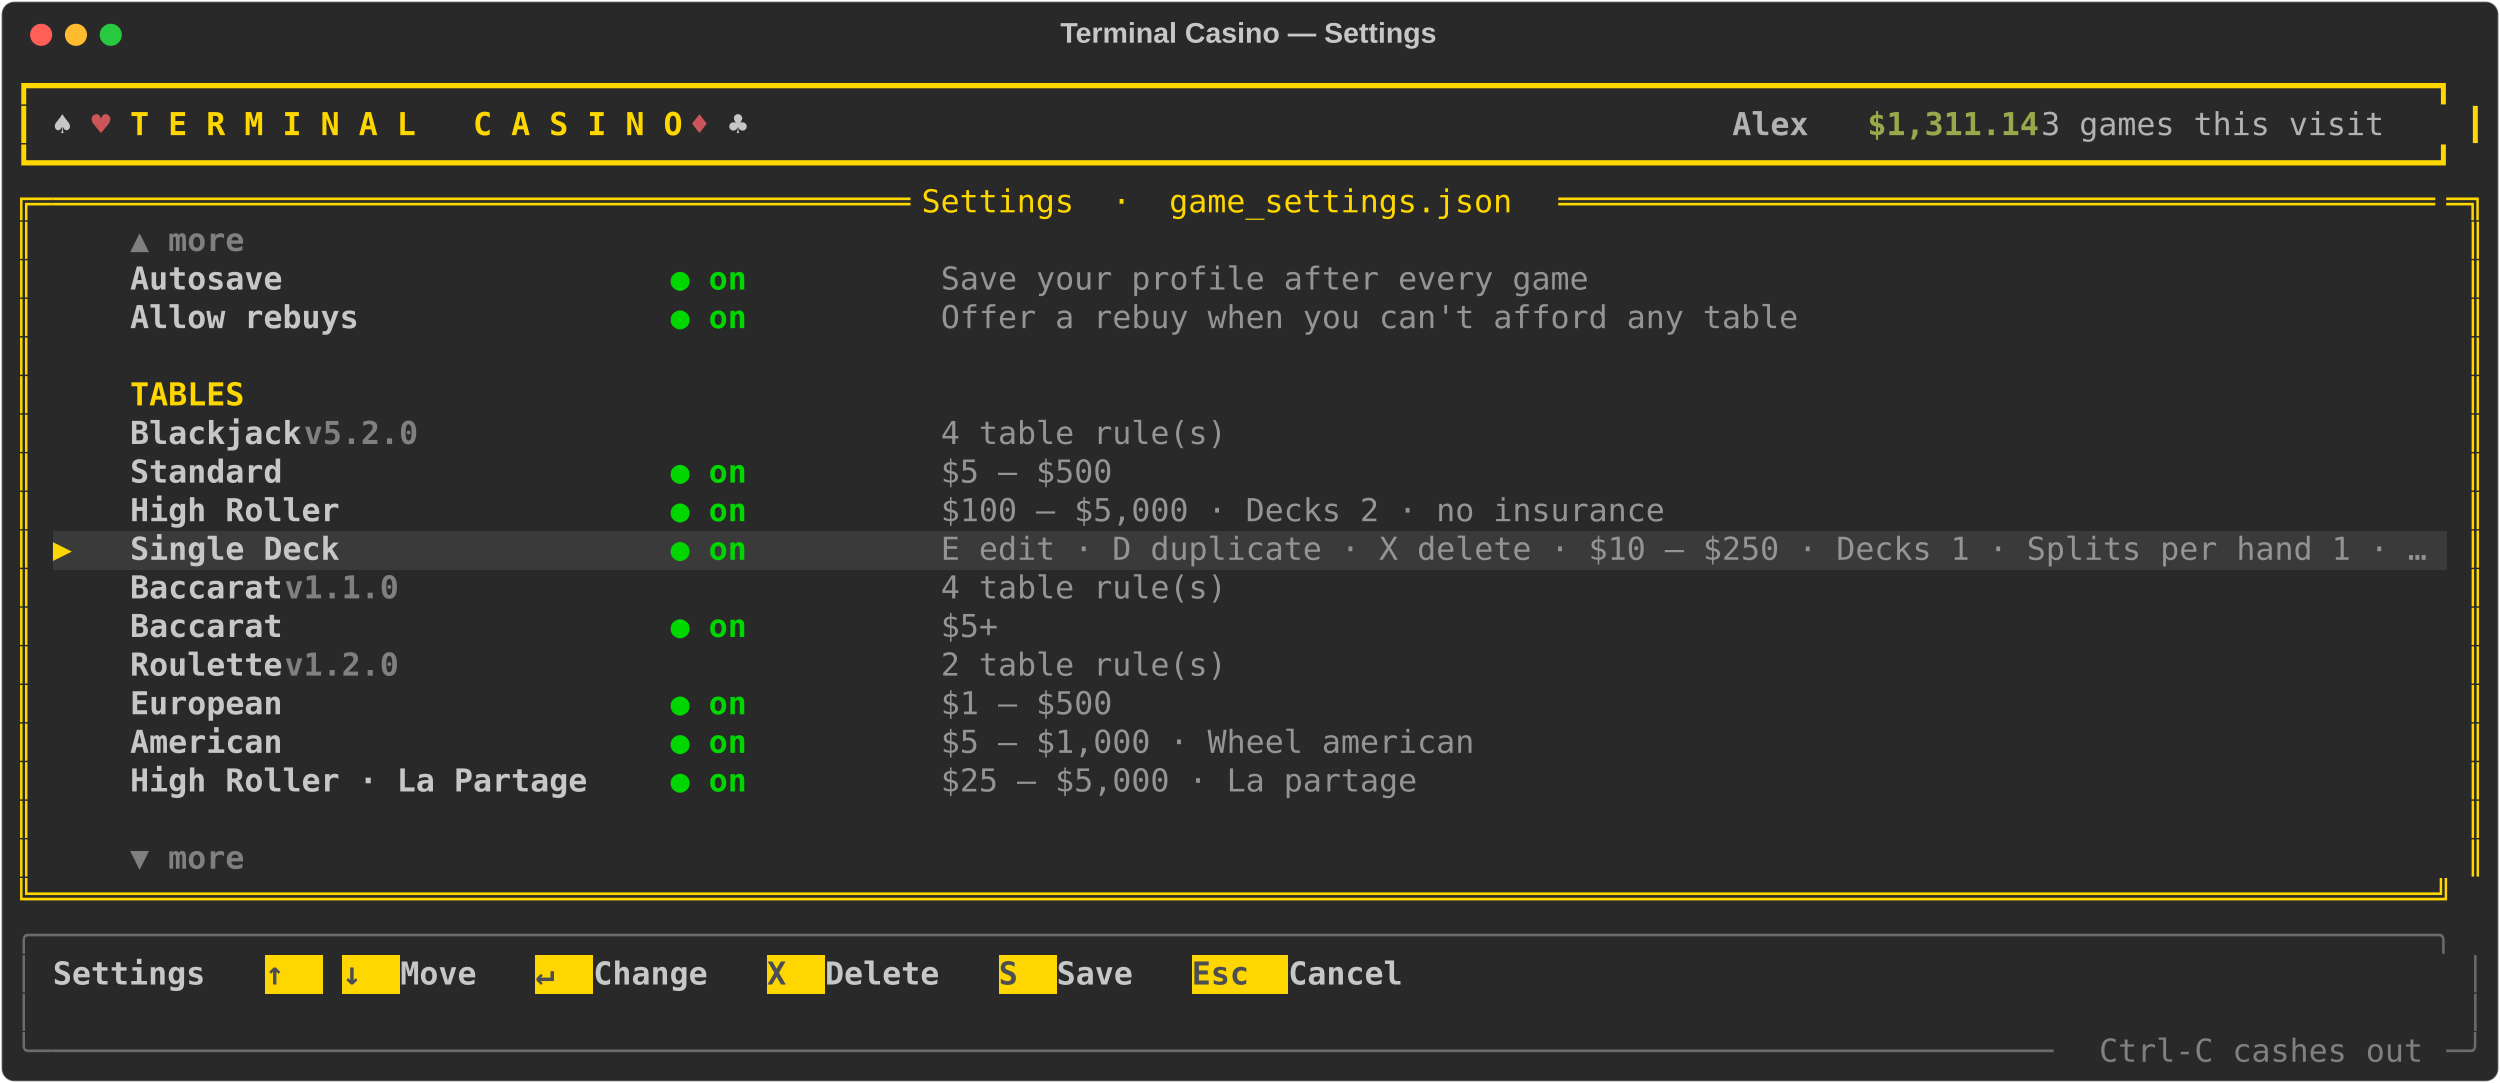
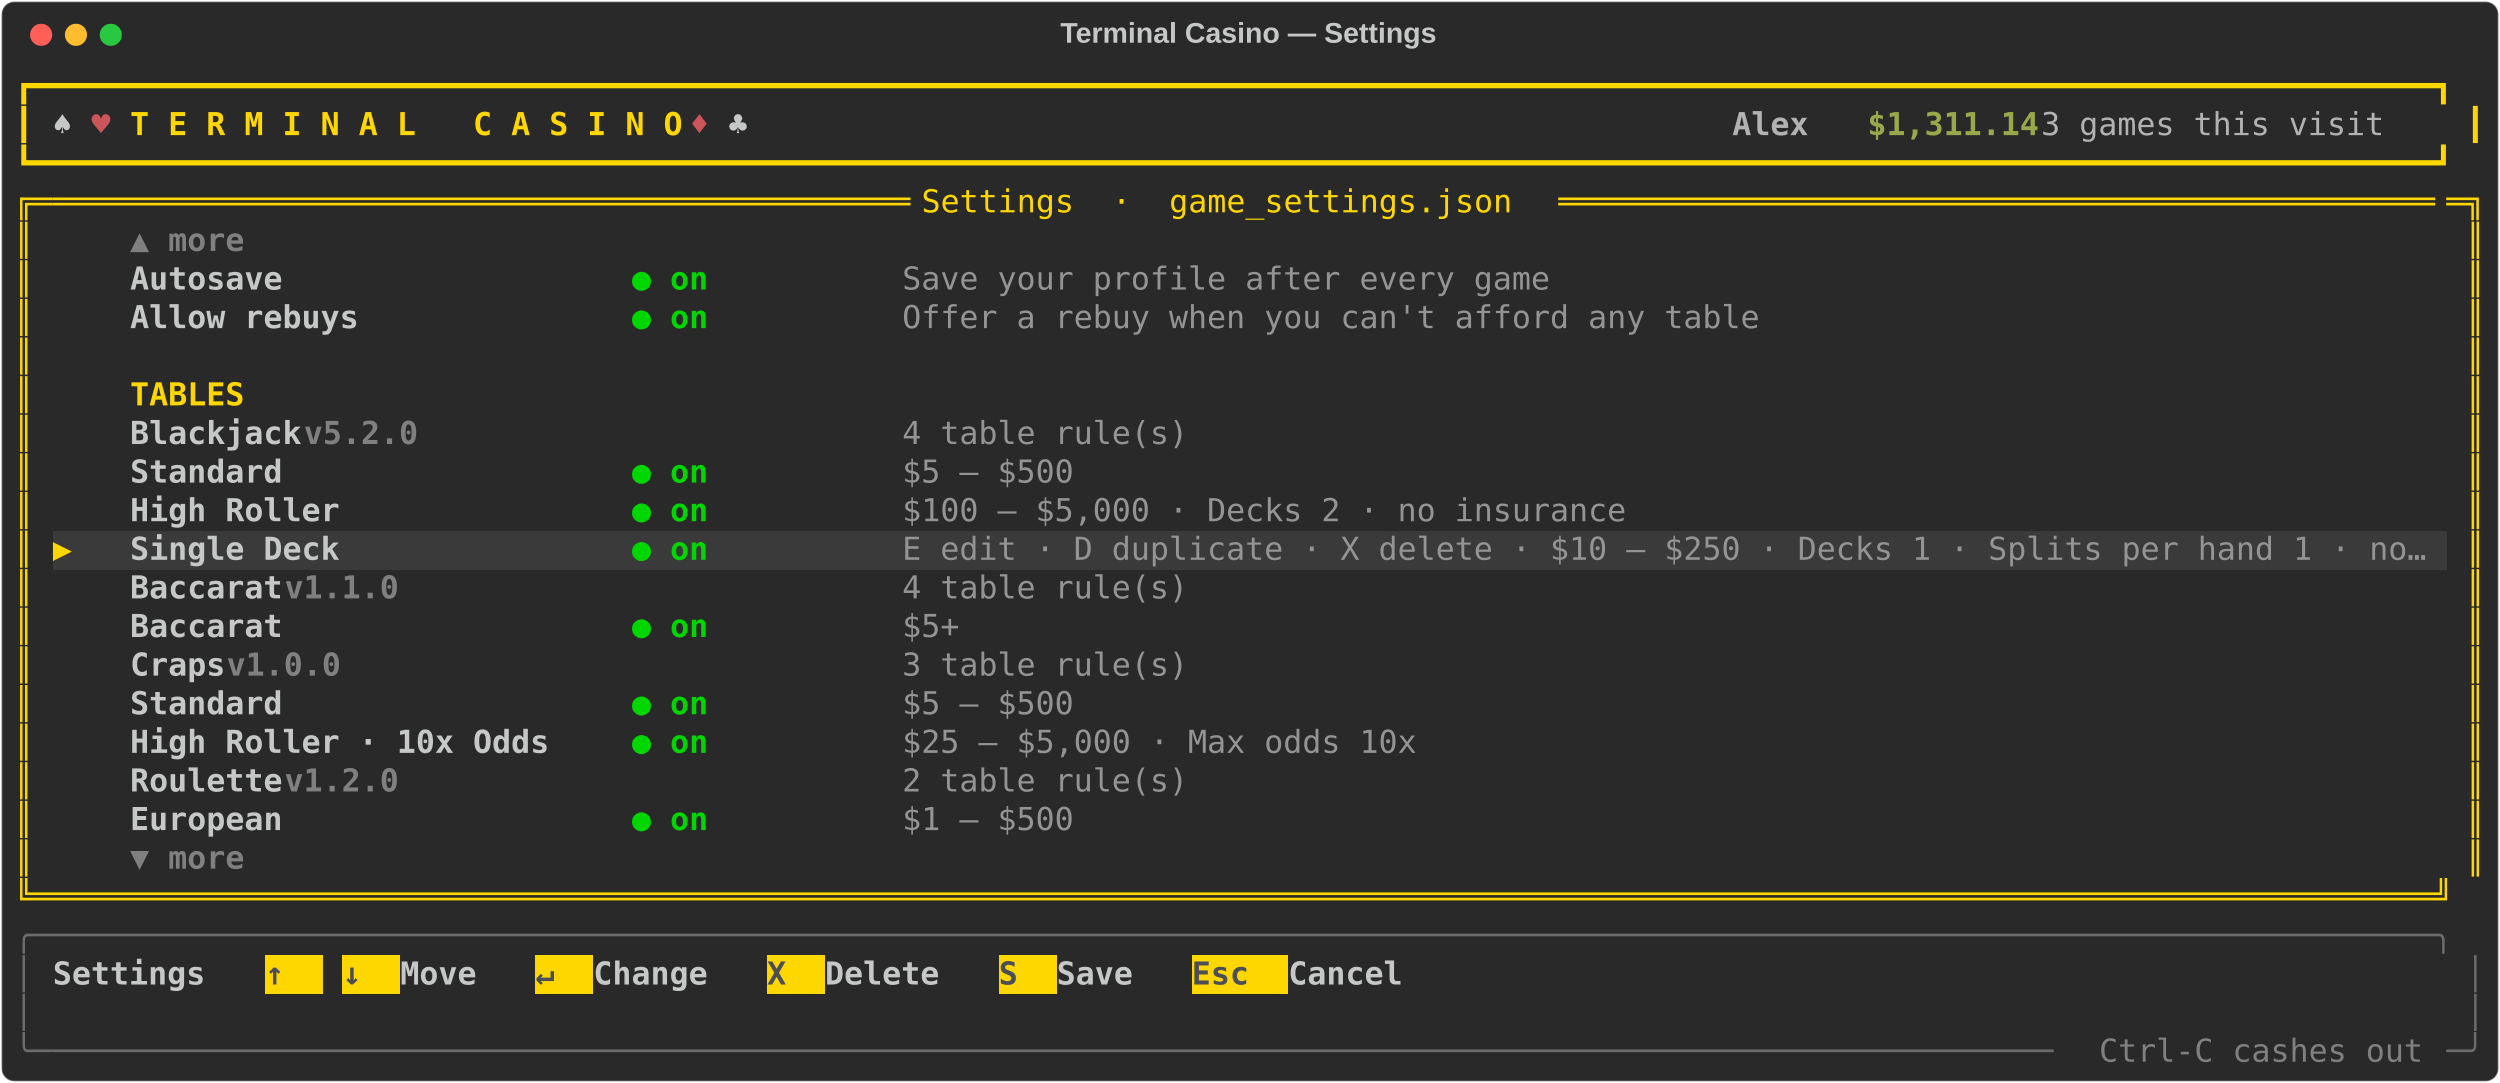
<svg xmlns="http://www.w3.org/2000/svg" class="rich-terminal" viewBox="0 0 1580 684.4">
  <style>

    @font-face {
        font-family: "Fira Code";
        src: local("FiraCode-Regular"),
                url("https://cdnjs.cloudflare.com/ajax/libs/firacode/6.2.0/woff2/FiraCode-Regular.woff2") format("woff2"),
                url("https://cdnjs.cloudflare.com/ajax/libs/firacode/6.2.0/woff/FiraCode-Regular.woff") format("woff");
        font-style: normal;
        font-weight: 400;
    }
    @font-face {
        font-family: "Fira Code";
        src: local("FiraCode-Bold"),
                url("https://cdnjs.cloudflare.com/ajax/libs/firacode/6.2.0/woff2/FiraCode-Bold.woff2") format("woff2"),
                url("https://cdnjs.cloudflare.com/ajax/libs/firacode/6.2.0/woff/FiraCode-Bold.woff") format("woff");
        font-style: bold;
        font-weight: 700;
    }

-     .terminal-2715339167-matrix {
+     .terminal-280690499-matrix {
        font-family: Fira Code, monospace;
        font-size: 20px;
        line-height: 24.4px;
        font-variant-east-asian: full-width;
    }

-     .terminal-2715339167-title {
+     .terminal-280690499-title {
        font-size: 18px;
        font-weight: bold;
        font-family: arial;
    }

-     .terminal-2715339167-r1 { fill: #ffd700 }
- .terminal-2715339167-r2 { fill: #c5c8c6 }
- .terminal-2715339167-r3 { fill: #c5c8c6;font-weight: bold }
- .terminal-2715339167-r4 { fill: #cc555a;font-weight: bold }
- .terminal-2715339167-r5 { fill: #ffd700;font-weight: bold }
- .terminal-2715339167-r6 { fill: #b2b2b2 }
- .terminal-2715339167-r7 { fill: #b2b2b2;font-weight: bold }
- .terminal-2715339167-r8 { fill: #98a84b;font-weight: bold }
- .terminal-2715339167-r9 { fill: #808080;font-weight: bold }
- .terminal-2715339167-r10 { fill: #949494 }
- .terminal-2715339167-r11 { fill: #00d700;font-weight: bold }
- .terminal-2715339167-r12 { fill: #6c6c6c }
- .terminal-2715339167-r13 { fill: #4b4e55;font-weight: bold }
- .terminal-2715339167-r14 { fill: #9e9e9e }
- .terminal-2715339167-r15 { fill: #808080 }
+     .terminal-280690499-r1 { fill: #ffd700 }
+ .terminal-280690499-r2 { fill: #c5c8c6 }
+ .terminal-280690499-r3 { fill: #c5c8c6;font-weight: bold }
+ .terminal-280690499-r4 { fill: #cc555a;font-weight: bold }
+ .terminal-280690499-r5 { fill: #ffd700;font-weight: bold }
+ .terminal-280690499-r6 { fill: #b2b2b2 }
+ .terminal-280690499-r7 { fill: #b2b2b2;font-weight: bold }
+ .terminal-280690499-r8 { fill: #98a84b;font-weight: bold }
+ .terminal-280690499-r9 { fill: #808080;font-weight: bold }
+ .terminal-280690499-r10 { fill: #949494 }
+ .terminal-280690499-r11 { fill: #00d700;font-weight: bold }
+ .terminal-280690499-r12 { fill: #6c6c6c }
+ .terminal-280690499-r13 { fill: #4b4e55;font-weight: bold }
+ .terminal-280690499-r14 { fill: #9e9e9e }
+ .terminal-280690499-r15 { fill: #808080 }
    </style>
  <defs>
-     <clipPath id="terminal-2715339167-clip-terminal">
+     <clipPath id="terminal-280690499-clip-terminal">
      <rect x="0" y="0" width="1560.6" height="633.4" />
    </clipPath>
-     <clipPath id="terminal-2715339167-line-0">
+     <clipPath id="terminal-280690499-line-0">
      <rect x="0" y="1.5" width="1561.6" height="24.65" />
    </clipPath>
-     <clipPath id="terminal-2715339167-line-1">
+     <clipPath id="terminal-280690499-line-1">
      <rect x="0" y="25.9" width="1561.6" height="24.65" />
    </clipPath>
-     <clipPath id="terminal-2715339167-line-2">
+     <clipPath id="terminal-280690499-line-2">
      <rect x="0" y="50.3" width="1561.6" height="24.65" />
    </clipPath>
-     <clipPath id="terminal-2715339167-line-3">
+     <clipPath id="terminal-280690499-line-3">
      <rect x="0" y="74.7" width="1561.6" height="24.65" />
    </clipPath>
-     <clipPath id="terminal-2715339167-line-4">
+     <clipPath id="terminal-280690499-line-4">
      <rect x="0" y="99.1" width="1561.6" height="24.65" />
    </clipPath>
-     <clipPath id="terminal-2715339167-line-5">
+     <clipPath id="terminal-280690499-line-5">
      <rect x="0" y="123.5" width="1561.6" height="24.65" />
    </clipPath>
-     <clipPath id="terminal-2715339167-line-6">
+     <clipPath id="terminal-280690499-line-6">
      <rect x="0" y="147.9" width="1561.6" height="24.65" />
    </clipPath>
-     <clipPath id="terminal-2715339167-line-7">
+     <clipPath id="terminal-280690499-line-7">
      <rect x="0" y="172.3" width="1561.6" height="24.65" />
    </clipPath>
-     <clipPath id="terminal-2715339167-line-8">
+     <clipPath id="terminal-280690499-line-8">
      <rect x="0" y="196.7" width="1561.6" height="24.65" />
    </clipPath>
-     <clipPath id="terminal-2715339167-line-9">
+     <clipPath id="terminal-280690499-line-9">
      <rect x="0" y="221.1" width="1561.6" height="24.65" />
    </clipPath>
-     <clipPath id="terminal-2715339167-line-10">
+     <clipPath id="terminal-280690499-line-10">
      <rect x="0" y="245.5" width="1561.6" height="24.65" />
    </clipPath>
-     <clipPath id="terminal-2715339167-line-11">
+     <clipPath id="terminal-280690499-line-11">
      <rect x="0" y="269.9" width="1561.6" height="24.65" />
    </clipPath>
-     <clipPath id="terminal-2715339167-line-12">
+     <clipPath id="terminal-280690499-line-12">
      <rect x="0" y="294.3" width="1561.6" height="24.65" />
    </clipPath>
-     <clipPath id="terminal-2715339167-line-13">
+     <clipPath id="terminal-280690499-line-13">
      <rect x="0" y="318.7" width="1561.6" height="24.65" />
    </clipPath>
-     <clipPath id="terminal-2715339167-line-14">
+     <clipPath id="terminal-280690499-line-14">
      <rect x="0" y="343.1" width="1561.6" height="24.65" />
    </clipPath>
-     <clipPath id="terminal-2715339167-line-15">
+     <clipPath id="terminal-280690499-line-15">
      <rect x="0" y="367.5" width="1561.6" height="24.65" />
    </clipPath>
-     <clipPath id="terminal-2715339167-line-16">
+     <clipPath id="terminal-280690499-line-16">
      <rect x="0" y="391.9" width="1561.6" height="24.65" />
    </clipPath>
-     <clipPath id="terminal-2715339167-line-17">
+     <clipPath id="terminal-280690499-line-17">
      <rect x="0" y="416.3" width="1561.6" height="24.65" />
    </clipPath>
-     <clipPath id="terminal-2715339167-line-18">
+     <clipPath id="terminal-280690499-line-18">
      <rect x="0" y="440.7" width="1561.6" height="24.65" />
    </clipPath>
-     <clipPath id="terminal-2715339167-line-19">
+     <clipPath id="terminal-280690499-line-19">
      <rect x="0" y="465.1" width="1561.6" height="24.65" />
    </clipPath>
-     <clipPath id="terminal-2715339167-line-20">
+     <clipPath id="terminal-280690499-line-20">
      <rect x="0" y="489.5" width="1561.6" height="24.65" />
    </clipPath>
-     <clipPath id="terminal-2715339167-line-21">
+     <clipPath id="terminal-280690499-line-21">
      <rect x="0" y="513.9" width="1561.6" height="24.65" />
    </clipPath>
-     <clipPath id="terminal-2715339167-line-22">
+     <clipPath id="terminal-280690499-line-22">
      <rect x="0" y="538.3" width="1561.6" height="24.65" />
    </clipPath>
-     <clipPath id="terminal-2715339167-line-23">
+     <clipPath id="terminal-280690499-line-23">
      <rect x="0" y="562.7" width="1561.6" height="24.65" />
    </clipPath>
-     <clipPath id="terminal-2715339167-line-24">
+     <clipPath id="terminal-280690499-line-24">
      <rect x="0" y="587.1" width="1561.6" height="24.65" />
    </clipPath>
  </defs>
  <rect fill="#292929" stroke="rgba(255,255,255,0.35)" stroke-width="1" x="1" y="1" width="1578" height="682.4" rx="8" />
-   <text class="terminal-2715339167-title" fill="#c5c8c6" text-anchor="middle" x="789" y="27">Terminal Casino — Settings</text>
+   <text class="terminal-280690499-title" fill="#c5c8c6" text-anchor="middle" x="789" y="27">Terminal Casino — Settings</text>
  <g transform="translate(26,22)">
    <circle cx="0" cy="0" r="7" fill="#ff5f57" />
    <circle cx="22" cy="0" r="7" fill="#febc2e" />
    <circle cx="44" cy="0" r="7" fill="#28c840" />
  </g>
-   <g transform="translate(9, 41)" clip-path="url(#terminal-2715339167-clip-terminal)">
+   <g transform="translate(9, 41)" clip-path="url(#terminal-280690499-clip-terminal)">
    <rect fill="#3a3a3a" x="24.4" y="294.3" width="24.4" height="24.65" shape-rendering="crispEdges" />
    <rect fill="#3a3a3a" x="48.8" y="294.3" width="12.2" height="24.65" shape-rendering="crispEdges" />
    <rect fill="#3a3a3a" x="61" y="294.3" width="12.2" height="24.65" shape-rendering="crispEdges" />
-     <rect fill="#3a3a3a" x="73.2" y="294.3" width="317.2" height="24.65" shape-rendering="crispEdges" />
-     <rect fill="#3a3a3a" x="390.4" y="294.3" width="12.2" height="24.65" shape-rendering="crispEdges" />
-     <rect fill="#3a3a3a" x="402.6" y="294.3" width="12.2" height="24.65" shape-rendering="crispEdges" />
-     <rect fill="#3a3a3a" x="414.8" y="294.3" width="146.4" height="24.65" shape-rendering="crispEdges" />
-     <rect fill="#3a3a3a" x="561.2" y="294.3" width="12.2" height="24.65" shape-rendering="crispEdges" />
-     <rect fill="#3a3a3a" x="573.4" y="294.3" width="12.2" height="24.65" shape-rendering="crispEdges" />
-     <rect fill="#3a3a3a" x="585.6" y="294.3" width="951.6" height="24.65" shape-rendering="crispEdges" />
+     <rect fill="#3a3a3a" x="73.2" y="294.3" width="292.8" height="24.65" shape-rendering="crispEdges" />
+     <rect fill="#3a3a3a" x="366" y="294.3" width="12.2" height="24.65" shape-rendering="crispEdges" />
+     <rect fill="#3a3a3a" x="378.2" y="294.3" width="12.2" height="24.65" shape-rendering="crispEdges" />
+     <rect fill="#3a3a3a" x="390.4" y="294.3" width="146.4" height="24.65" shape-rendering="crispEdges" />
+     <rect fill="#3a3a3a" x="536.8" y="294.3" width="12.2" height="24.65" shape-rendering="crispEdges" />
+     <rect fill="#3a3a3a" x="549" y="294.3" width="12.2" height="24.65" shape-rendering="crispEdges" />
+     <rect fill="#3a3a3a" x="561.2" y="294.3" width="976" height="24.65" shape-rendering="crispEdges" />
    <rect fill="#ffd700" x="158.6" y="562.7" width="36.6" height="24.65" shape-rendering="crispEdges" />
    <rect fill="#ffd700" x="207.4" y="562.7" width="36.6" height="24.65" shape-rendering="crispEdges" />
    <rect fill="#ffd700" x="329.4" y="562.7" width="36.6" height="24.65" shape-rendering="crispEdges" />
    <rect fill="#ffd700" x="475.8" y="562.7" width="36.6" height="24.65" shape-rendering="crispEdges" />
    <rect fill="#ffd700" x="622.2" y="562.7" width="36.6" height="24.65" shape-rendering="crispEdges" />
    <rect fill="#ffd700" x="744.2" y="562.7" width="61" height="24.65" shape-rendering="crispEdges" />
-     <g class="terminal-2715339167-matrix">
-       <text class="terminal-2715339167-r1" x="0" y="20" textLength="1561.6" clip-path="url(#terminal-2715339167-line-0)">┏━━━━━━━━━━━━━━━━━━━━━━━━━━━━━━━━━━━━━━━━━━━━━━━━━━━━━━━━━━━━━━━━━━━━━━━━━━━━━━━━━━━━━━━━━━━━━━━━━━━━━━━━━━━━━━━━━━━━━━━━━━━━━━┓</text>
-       <text class="terminal-2715339167-r2" x="1561.6" y="20" textLength="12.2" clip-path="url(#terminal-2715339167-line-0)">
- </text>
-       <text class="terminal-2715339167-r1" x="0" y="44.4" textLength="12.2" clip-path="url(#terminal-2715339167-line-1)">┃</text>
-       <text class="terminal-2715339167-r3" x="24.4" y="44.4" textLength="24.4" clip-path="url(#terminal-2715339167-line-1)">♠ </text>
-       <text class="terminal-2715339167-r4" x="48.8" y="44.4" textLength="24.4" clip-path="url(#terminal-2715339167-line-1)">♥ </text>
-       <text class="terminal-2715339167-r5" x="73.2" y="44.4" textLength="353.8" clip-path="url(#terminal-2715339167-line-1)">T E R M I N A L   C A S I N O</text>
-       <text class="terminal-2715339167-r4" x="427" y="44.4" textLength="24.4" clip-path="url(#terminal-2715339167-line-1)"> ♦</text>
-       <text class="terminal-2715339167-r3" x="451.4" y="44.4" textLength="24.4" clip-path="url(#terminal-2715339167-line-1)"> ♣</text>
-       <text class="terminal-2715339167-r7" x="1085.8" y="44.4" textLength="48.8" clip-path="url(#terminal-2715339167-line-1)">Alex</text>
-       <text class="terminal-2715339167-r8" x="1171.2" y="44.4" textLength="109.8" clip-path="url(#terminal-2715339167-line-1)">$1,311.14</text>
-       <text class="terminal-2715339167-r6" x="1281" y="44.4" textLength="256.2" clip-path="url(#terminal-2715339167-line-1)">   3 games this visit</text>
-       <text class="terminal-2715339167-r1" x="1549.4" y="44.4" textLength="12.2" clip-path="url(#terminal-2715339167-line-1)">┃</text>
-       <text class="terminal-2715339167-r2" x="1561.6" y="44.4" textLength="12.2" clip-path="url(#terminal-2715339167-line-1)">
- </text>
-       <text class="terminal-2715339167-r1" x="0" y="68.8" textLength="1561.6" clip-path="url(#terminal-2715339167-line-2)">┗━━━━━━━━━━━━━━━━━━━━━━━━━━━━━━━━━━━━━━━━━━━━━━━━━━━━━━━━━━━━━━━━━━━━━━━━━━━━━━━━━━━━━━━━━━━━━━━━━━━━━━━━━━━━━━━━━━━━━━━━━━━━━━┛</text>
-       <text class="terminal-2715339167-r2" x="1561.6" y="68.8" textLength="12.2" clip-path="url(#terminal-2715339167-line-2)">
- </text>
-       <text class="terminal-2715339167-r1" x="0" y="93.2" textLength="24.4" clip-path="url(#terminal-2715339167-line-3)">╔═</text>
-       <text class="terminal-2715339167-r1" x="24.4" y="93.2" textLength="549" clip-path="url(#terminal-2715339167-line-3)">═════════════════════════════════════════════</text>
-       <text class="terminal-2715339167-r1" x="573.4" y="93.2" textLength="402.6" clip-path="url(#terminal-2715339167-line-3)"> Settings  ·  game_settings.json </text>
-       <text class="terminal-2715339167-r1" x="976" y="93.2" textLength="561.2" clip-path="url(#terminal-2715339167-line-3)">══════════════════════════════════════════════</text>
-       <text class="terminal-2715339167-r1" x="1537.2" y="93.2" textLength="24.4" clip-path="url(#terminal-2715339167-line-3)">═╗</text>
-       <text class="terminal-2715339167-r2" x="1561.6" y="93.2" textLength="12.2" clip-path="url(#terminal-2715339167-line-3)">
- </text>
-       <text class="terminal-2715339167-r1" x="0" y="117.6" textLength="12.2" clip-path="url(#terminal-2715339167-line-4)">║</text>
-       <text class="terminal-2715339167-r9" x="73.2" y="117.6" textLength="317.2" clip-path="url(#terminal-2715339167-line-4)">▲ more                    </text>
-       <text class="terminal-2715339167-r1" x="1549.4" y="117.6" textLength="12.2" clip-path="url(#terminal-2715339167-line-4)">║</text>
-       <text class="terminal-2715339167-r2" x="1561.6" y="117.6" textLength="12.2" clip-path="url(#terminal-2715339167-line-4)">
- </text>
-       <text class="terminal-2715339167-r1" x="0" y="142" textLength="12.2" clip-path="url(#terminal-2715339167-line-5)">║</text>
-       <text class="terminal-2715339167-r3" x="73.2" y="142" textLength="317.2" clip-path="url(#terminal-2715339167-line-5)">Autosave                  </text>
-       <text class="terminal-2715339167-r11" x="414.8" y="142" textLength="146.4" clip-path="url(#terminal-2715339167-line-5)">● on        </text>
-       <text class="terminal-2715339167-r10" x="585.6" y="142" textLength="951.6" clip-path="url(#terminal-2715339167-line-5)">Save your profile after every game                                            </text>
-       <text class="terminal-2715339167-r1" x="1549.4" y="142" textLength="12.2" clip-path="url(#terminal-2715339167-line-5)">║</text>
-       <text class="terminal-2715339167-r2" x="1561.6" y="142" textLength="12.2" clip-path="url(#terminal-2715339167-line-5)">
- </text>
-       <text class="terminal-2715339167-r1" x="0" y="166.4" textLength="12.2" clip-path="url(#terminal-2715339167-line-6)">║</text>
-       <text class="terminal-2715339167-r3" x="73.2" y="166.4" textLength="317.2" clip-path="url(#terminal-2715339167-line-6)">Allow rebuys              </text>
-       <text class="terminal-2715339167-r11" x="414.8" y="166.4" textLength="146.4" clip-path="url(#terminal-2715339167-line-6)">● on        </text>
-       <text class="terminal-2715339167-r10" x="585.6" y="166.4" textLength="951.6" clip-path="url(#terminal-2715339167-line-6)">Offer a rebuy when you can't afford any table                                 </text>
-       <text class="terminal-2715339167-r1" x="1549.4" y="166.4" textLength="12.2" clip-path="url(#terminal-2715339167-line-6)">║</text>
-       <text class="terminal-2715339167-r2" x="1561.6" y="166.4" textLength="12.2" clip-path="url(#terminal-2715339167-line-6)">
- </text>
-       <text class="terminal-2715339167-r1" x="0" y="190.8" textLength="12.2" clip-path="url(#terminal-2715339167-line-7)">║</text>
-       <text class="terminal-2715339167-r1" x="1549.4" y="190.8" textLength="12.2" clip-path="url(#terminal-2715339167-line-7)">║</text>
-       <text class="terminal-2715339167-r2" x="1561.6" y="190.8" textLength="12.2" clip-path="url(#terminal-2715339167-line-7)">
- </text>
-       <text class="terminal-2715339167-r1" x="0" y="215.2" textLength="12.2" clip-path="url(#terminal-2715339167-line-8)">║</text>
-       <text class="terminal-2715339167-r5" x="73.2" y="215.2" textLength="317.2" clip-path="url(#terminal-2715339167-line-8)">TABLES                    </text>
-       <text class="terminal-2715339167-r1" x="1549.4" y="215.2" textLength="12.2" clip-path="url(#terminal-2715339167-line-8)">║</text>
-       <text class="terminal-2715339167-r2" x="1561.6" y="215.2" textLength="12.2" clip-path="url(#terminal-2715339167-line-8)">
- </text>
-       <text class="terminal-2715339167-r1" x="0" y="239.6" textLength="12.2" clip-path="url(#terminal-2715339167-line-9)">║</text>
-       <text class="terminal-2715339167-r3" x="73.2" y="239.6" textLength="109.8" clip-path="url(#terminal-2715339167-line-9)">Blackjack</text>
-       <text class="terminal-2715339167-r9" x="183" y="239.6" textLength="85.4" clip-path="url(#terminal-2715339167-line-9)"> v5.2.0</text>
-       <text class="terminal-2715339167-r10" x="585.6" y="239.6" textLength="951.6" clip-path="url(#terminal-2715339167-line-9)">4 table rule(s)                                                               </text>
-       <text class="terminal-2715339167-r1" x="1549.4" y="239.6" textLength="12.2" clip-path="url(#terminal-2715339167-line-9)">║</text>
-       <text class="terminal-2715339167-r2" x="1561.6" y="239.6" textLength="12.2" clip-path="url(#terminal-2715339167-line-9)">
- </text>
-       <text class="terminal-2715339167-r1" x="0" y="264" textLength="12.2" clip-path="url(#terminal-2715339167-line-10)">║</text>
-       <text class="terminal-2715339167-r3" x="73.2" y="264" textLength="317.2" clip-path="url(#terminal-2715339167-line-10)">  Standard                </text>
-       <text class="terminal-2715339167-r11" x="414.8" y="264" textLength="146.4" clip-path="url(#terminal-2715339167-line-10)">● on        </text>
-       <text class="terminal-2715339167-r10" x="585.6" y="264" textLength="951.6" clip-path="url(#terminal-2715339167-line-10)">$5 – $500                                                                     </text>
-       <text class="terminal-2715339167-r1" x="1549.4" y="264" textLength="12.2" clip-path="url(#terminal-2715339167-line-10)">║</text>
-       <text class="terminal-2715339167-r2" x="1561.6" y="264" textLength="12.2" clip-path="url(#terminal-2715339167-line-10)">
- </text>
-       <text class="terminal-2715339167-r1" x="0" y="288.4" textLength="12.2" clip-path="url(#terminal-2715339167-line-11)">║</text>
-       <text class="terminal-2715339167-r3" x="73.2" y="288.4" textLength="317.2" clip-path="url(#terminal-2715339167-line-11)">  High Roller             </text>
-       <text class="terminal-2715339167-r11" x="414.8" y="288.4" textLength="146.4" clip-path="url(#terminal-2715339167-line-11)">● on        </text>
-       <text class="terminal-2715339167-r10" x="585.6" y="288.4" textLength="951.6" clip-path="url(#terminal-2715339167-line-11)">$100 – $5,000 · Decks 2 · no insurance                                        </text>
-       <text class="terminal-2715339167-r1" x="1549.4" y="288.4" textLength="12.2" clip-path="url(#terminal-2715339167-line-11)">║</text>
-       <text class="terminal-2715339167-r2" x="1561.6" y="288.4" textLength="12.2" clip-path="url(#terminal-2715339167-line-11)">
- </text>
-       <text class="terminal-2715339167-r1" x="0" y="312.8" textLength="12.2" clip-path="url(#terminal-2715339167-line-12)">║</text>
-       <text class="terminal-2715339167-r5" x="24.4" y="312.8" textLength="24.4" clip-path="url(#terminal-2715339167-line-12)">▶ </text>
-       <text class="terminal-2715339167-r3" x="73.2" y="312.8" textLength="317.2" clip-path="url(#terminal-2715339167-line-12)">  Single Deck             </text>
-       <text class="terminal-2715339167-r11" x="414.8" y="312.8" textLength="146.4" clip-path="url(#terminal-2715339167-line-12)">● on        </text>
-       <text class="terminal-2715339167-r10" x="585.6" y="312.8" textLength="951.6" clip-path="url(#terminal-2715339167-line-12)">E edit · D duplicate · X delete · $10 – $250 · Decks 1 · Splits per hand 1 · …</text>
-       <text class="terminal-2715339167-r1" x="1549.4" y="312.8" textLength="12.2" clip-path="url(#terminal-2715339167-line-12)">║</text>
-       <text class="terminal-2715339167-r2" x="1561.6" y="312.8" textLength="12.2" clip-path="url(#terminal-2715339167-line-12)">
- </text>
-       <text class="terminal-2715339167-r1" x="0" y="337.2" textLength="12.2" clip-path="url(#terminal-2715339167-line-13)">║</text>
-       <text class="terminal-2715339167-r3" x="73.2" y="337.2" textLength="97.6" clip-path="url(#terminal-2715339167-line-13)">Baccarat</text>
-       <text class="terminal-2715339167-r9" x="170.8" y="337.2" textLength="85.4" clip-path="url(#terminal-2715339167-line-13)"> v1.1.0</text>
-       <text class="terminal-2715339167-r10" x="585.6" y="337.2" textLength="951.6" clip-path="url(#terminal-2715339167-line-13)">4 table rule(s)                                                               </text>
-       <text class="terminal-2715339167-r1" x="1549.4" y="337.2" textLength="12.2" clip-path="url(#terminal-2715339167-line-13)">║</text>
-       <text class="terminal-2715339167-r2" x="1561.6" y="337.2" textLength="12.2" clip-path="url(#terminal-2715339167-line-13)">
- </text>
-       <text class="terminal-2715339167-r1" x="0" y="361.6" textLength="12.2" clip-path="url(#terminal-2715339167-line-14)">║</text>
-       <text class="terminal-2715339167-r3" x="73.2" y="361.6" textLength="317.2" clip-path="url(#terminal-2715339167-line-14)">  Baccarat                </text>
-       <text class="terminal-2715339167-r11" x="414.8" y="361.6" textLength="146.4" clip-path="url(#terminal-2715339167-line-14)">● on        </text>
-       <text class="terminal-2715339167-r10" x="585.6" y="361.6" textLength="951.6" clip-path="url(#terminal-2715339167-line-14)">$5+                                                                           </text>
-       <text class="terminal-2715339167-r1" x="1549.4" y="361.6" textLength="12.2" clip-path="url(#terminal-2715339167-line-14)">║</text>
-       <text class="terminal-2715339167-r2" x="1561.6" y="361.6" textLength="12.2" clip-path="url(#terminal-2715339167-line-14)">
- </text>
-       <text class="terminal-2715339167-r1" x="0" y="386" textLength="12.2" clip-path="url(#terminal-2715339167-line-15)">║</text>
-       <text class="terminal-2715339167-r3" x="73.2" y="386" textLength="97.6" clip-path="url(#terminal-2715339167-line-15)">Roulette</text>
-       <text class="terminal-2715339167-r9" x="170.8" y="386" textLength="85.4" clip-path="url(#terminal-2715339167-line-15)"> v1.2.0</text>
-       <text class="terminal-2715339167-r10" x="585.6" y="386" textLength="951.6" clip-path="url(#terminal-2715339167-line-15)">2 table rule(s)                                                               </text>
-       <text class="terminal-2715339167-r1" x="1549.4" y="386" textLength="12.2" clip-path="url(#terminal-2715339167-line-15)">║</text>
-       <text class="terminal-2715339167-r2" x="1561.6" y="386" textLength="12.2" clip-path="url(#terminal-2715339167-line-15)">
- </text>
-       <text class="terminal-2715339167-r1" x="0" y="410.4" textLength="12.2" clip-path="url(#terminal-2715339167-line-16)">║</text>
-       <text class="terminal-2715339167-r3" x="73.2" y="410.4" textLength="317.2" clip-path="url(#terminal-2715339167-line-16)">  European                </text>
-       <text class="terminal-2715339167-r11" x="414.8" y="410.4" textLength="146.4" clip-path="url(#terminal-2715339167-line-16)">● on        </text>
-       <text class="terminal-2715339167-r10" x="585.6" y="410.4" textLength="951.6" clip-path="url(#terminal-2715339167-line-16)">$1 – $500                                                                     </text>
-       <text class="terminal-2715339167-r1" x="1549.4" y="410.4" textLength="12.2" clip-path="url(#terminal-2715339167-line-16)">║</text>
-       <text class="terminal-2715339167-r2" x="1561.6" y="410.4" textLength="12.2" clip-path="url(#terminal-2715339167-line-16)">
- </text>
-       <text class="terminal-2715339167-r1" x="0" y="434.8" textLength="12.2" clip-path="url(#terminal-2715339167-line-17)">║</text>
-       <text class="terminal-2715339167-r3" x="73.2" y="434.8" textLength="317.2" clip-path="url(#terminal-2715339167-line-17)">  American                </text>
-       <text class="terminal-2715339167-r11" x="414.8" y="434.8" textLength="146.4" clip-path="url(#terminal-2715339167-line-17)">● on        </text>
-       <text class="terminal-2715339167-r10" x="585.6" y="434.8" textLength="951.6" clip-path="url(#terminal-2715339167-line-17)">$5 – $1,000 · Wheel american                                                  </text>
-       <text class="terminal-2715339167-r1" x="1549.4" y="434.8" textLength="12.2" clip-path="url(#terminal-2715339167-line-17)">║</text>
-       <text class="terminal-2715339167-r2" x="1561.6" y="434.8" textLength="12.2" clip-path="url(#terminal-2715339167-line-17)">
- </text>
-       <text class="terminal-2715339167-r1" x="0" y="459.2" textLength="12.2" clip-path="url(#terminal-2715339167-line-18)">║</text>
-       <text class="terminal-2715339167-r3" x="73.2" y="459.2" textLength="317.2" clip-path="url(#terminal-2715339167-line-18)">  High Roller · La Partage</text>
-       <text class="terminal-2715339167-r11" x="414.8" y="459.2" textLength="146.4" clip-path="url(#terminal-2715339167-line-18)">● on        </text>
-       <text class="terminal-2715339167-r10" x="585.6" y="459.2" textLength="951.6" clip-path="url(#terminal-2715339167-line-18)">$25 – $5,000 · La partage                                                     </text>
-       <text class="terminal-2715339167-r1" x="1549.4" y="459.2" textLength="12.2" clip-path="url(#terminal-2715339167-line-18)">║</text>
-       <text class="terminal-2715339167-r2" x="1561.6" y="459.2" textLength="12.2" clip-path="url(#terminal-2715339167-line-18)">
- </text>
-       <text class="terminal-2715339167-r1" x="0" y="483.6" textLength="12.2" clip-path="url(#terminal-2715339167-line-19)">║</text>
-       <text class="terminal-2715339167-r1" x="1549.4" y="483.6" textLength="12.2" clip-path="url(#terminal-2715339167-line-19)">║</text>
-       <text class="terminal-2715339167-r2" x="1561.6" y="483.6" textLength="12.2" clip-path="url(#terminal-2715339167-line-19)">
- </text>
-       <text class="terminal-2715339167-r1" x="0" y="508" textLength="12.2" clip-path="url(#terminal-2715339167-line-20)">║</text>
-       <text class="terminal-2715339167-r9" x="73.2" y="508" textLength="317.2" clip-path="url(#terminal-2715339167-line-20)">▼ more                    </text>
-       <text class="terminal-2715339167-r1" x="1549.4" y="508" textLength="12.2" clip-path="url(#terminal-2715339167-line-20)">║</text>
-       <text class="terminal-2715339167-r2" x="1561.6" y="508" textLength="12.2" clip-path="url(#terminal-2715339167-line-20)">
- </text>
-       <text class="terminal-2715339167-r1" x="0" y="532.4" textLength="1561.6" clip-path="url(#terminal-2715339167-line-21)">╚══════════════════════════════════════════════════════════════════════════════════════════════════════════════════════════════╝</text>
-       <text class="terminal-2715339167-r2" x="1561.6" y="532.4" textLength="12.2" clip-path="url(#terminal-2715339167-line-21)">
- </text>
-       <text class="terminal-2715339167-r12" x="0" y="556.8" textLength="1561.6" clip-path="url(#terminal-2715339167-line-22)">╭──────────────────────────────────────────────────────────────────────────────────────────────────────────────────────────────╮</text>
-       <text class="terminal-2715339167-r2" x="1561.6" y="556.8" textLength="12.2" clip-path="url(#terminal-2715339167-line-22)">
- </text>
-       <text class="terminal-2715339167-r12" x="0" y="581.2" textLength="12.2" clip-path="url(#terminal-2715339167-line-23)">│</text>
-       <text class="terminal-2715339167-r3" x="24.4" y="581.2" textLength="97.6" clip-path="url(#terminal-2715339167-line-23)">Settings</text>
-       <text class="terminal-2715339167-r13" x="158.6" y="581.2" textLength="36.6" clip-path="url(#terminal-2715339167-line-23)"> ↑ </text>
-       <text class="terminal-2715339167-r13" x="207.4" y="581.2" textLength="36.6" clip-path="url(#terminal-2715339167-line-23)"> ↓ </text>
-       <text class="terminal-2715339167-r3" x="244" y="581.2" textLength="61" clip-path="url(#terminal-2715339167-line-23)"> Move</text>
-       <text class="terminal-2715339167-r13" x="329.4" y="581.2" textLength="36.6" clip-path="url(#terminal-2715339167-line-23)"> ↵ </text>
-       <text class="terminal-2715339167-r3" x="366" y="581.2" textLength="85.4" clip-path="url(#terminal-2715339167-line-23)"> Change</text>
-       <text class="terminal-2715339167-r13" x="475.8" y="581.2" textLength="36.6" clip-path="url(#terminal-2715339167-line-23)"> X </text>
-       <text class="terminal-2715339167-r3" x="512.4" y="581.2" textLength="85.4" clip-path="url(#terminal-2715339167-line-23)"> Delete</text>
-       <text class="terminal-2715339167-r13" x="622.2" y="581.2" textLength="36.6" clip-path="url(#terminal-2715339167-line-23)"> S </text>
-       <text class="terminal-2715339167-r3" x="658.8" y="581.2" textLength="61" clip-path="url(#terminal-2715339167-line-23)"> Save</text>
-       <text class="terminal-2715339167-r13" x="744.2" y="581.2" textLength="61" clip-path="url(#terminal-2715339167-line-23)"> Esc </text>
-       <text class="terminal-2715339167-r3" x="805.2" y="581.2" textLength="85.4" clip-path="url(#terminal-2715339167-line-23)"> Cancel</text>
-       <text class="terminal-2715339167-r12" x="1549.4" y="581.2" textLength="12.2" clip-path="url(#terminal-2715339167-line-23)">│</text>
-       <text class="terminal-2715339167-r2" x="1561.6" y="581.2" textLength="12.2" clip-path="url(#terminal-2715339167-line-23)">
- </text>
-       <text class="terminal-2715339167-r12" x="0" y="605.6" textLength="12.2" clip-path="url(#terminal-2715339167-line-24)">│</text>
-       <text class="terminal-2715339167-r12" x="1549.4" y="605.6" textLength="12.2" clip-path="url(#terminal-2715339167-line-24)">│</text>
-       <text class="terminal-2715339167-r2" x="1561.6" y="605.6" textLength="12.2" clip-path="url(#terminal-2715339167-line-24)">
- </text>
-       <text class="terminal-2715339167-r12" x="0" y="630" textLength="24.4" clip-path="url(#terminal-2715339167-line-25)">╰─</text>
-       <text class="terminal-2715339167-r12" x="24.4" y="630" textLength="1281" clip-path="url(#terminal-2715339167-line-25)">─────────────────────────────────────────────────────────────────────────────────────────────────────────</text>
-       <text class="terminal-2715339167-r15" x="1317.6" y="630" textLength="207.4" clip-path="url(#terminal-2715339167-line-25)">Ctrl-C cashes out</text>
-       <text class="terminal-2715339167-r12" x="1537.2" y="630" textLength="24.4" clip-path="url(#terminal-2715339167-line-25)">─╯</text>
-       <text class="terminal-2715339167-r2" x="1561.6" y="630" textLength="12.2" clip-path="url(#terminal-2715339167-line-25)">
+     <g class="terminal-280690499-matrix">
+       <text class="terminal-280690499-r1" x="0" y="20" textLength="1561.6" clip-path="url(#terminal-280690499-line-0)">┏━━━━━━━━━━━━━━━━━━━━━━━━━━━━━━━━━━━━━━━━━━━━━━━━━━━━━━━━━━━━━━━━━━━━━━━━━━━━━━━━━━━━━━━━━━━━━━━━━━━━━━━━━━━━━━━━━━━━━━━━━━━━━━┓</text>
+       <text class="terminal-280690499-r2" x="1561.6" y="20" textLength="12.2" clip-path="url(#terminal-280690499-line-0)">
+ </text>
+       <text class="terminal-280690499-r1" x="0" y="44.4" textLength="12.2" clip-path="url(#terminal-280690499-line-1)">┃</text>
+       <text class="terminal-280690499-r3" x="24.4" y="44.4" textLength="24.4" clip-path="url(#terminal-280690499-line-1)">♠ </text>
+       <text class="terminal-280690499-r4" x="48.8" y="44.4" textLength="24.4" clip-path="url(#terminal-280690499-line-1)">♥ </text>
+       <text class="terminal-280690499-r5" x="73.2" y="44.4" textLength="353.8" clip-path="url(#terminal-280690499-line-1)">T E R M I N A L   C A S I N O</text>
+       <text class="terminal-280690499-r4" x="427" y="44.4" textLength="24.4" clip-path="url(#terminal-280690499-line-1)"> ♦</text>
+       <text class="terminal-280690499-r3" x="451.4" y="44.4" textLength="24.4" clip-path="url(#terminal-280690499-line-1)"> ♣</text>
+       <text class="terminal-280690499-r7" x="1085.8" y="44.4" textLength="48.8" clip-path="url(#terminal-280690499-line-1)">Alex</text>
+       <text class="terminal-280690499-r8" x="1171.2" y="44.4" textLength="109.8" clip-path="url(#terminal-280690499-line-1)">$1,311.14</text>
+       <text class="terminal-280690499-r6" x="1281" y="44.4" textLength="256.2" clip-path="url(#terminal-280690499-line-1)">   3 games this visit</text>
+       <text class="terminal-280690499-r1" x="1549.4" y="44.4" textLength="12.2" clip-path="url(#terminal-280690499-line-1)">┃</text>
+       <text class="terminal-280690499-r2" x="1561.6" y="44.4" textLength="12.2" clip-path="url(#terminal-280690499-line-1)">
+ </text>
+       <text class="terminal-280690499-r1" x="0" y="68.8" textLength="1561.6" clip-path="url(#terminal-280690499-line-2)">┗━━━━━━━━━━━━━━━━━━━━━━━━━━━━━━━━━━━━━━━━━━━━━━━━━━━━━━━━━━━━━━━━━━━━━━━━━━━━━━━━━━━━━━━━━━━━━━━━━━━━━━━━━━━━━━━━━━━━━━━━━━━━━━┛</text>
+       <text class="terminal-280690499-r2" x="1561.6" y="68.8" textLength="12.2" clip-path="url(#terminal-280690499-line-2)">
+ </text>
+       <text class="terminal-280690499-r1" x="0" y="93.2" textLength="24.4" clip-path="url(#terminal-280690499-line-3)">╔═</text>
+       <text class="terminal-280690499-r1" x="24.4" y="93.2" textLength="549" clip-path="url(#terminal-280690499-line-3)">═════════════════════════════════════════════</text>
+       <text class="terminal-280690499-r1" x="573.4" y="93.2" textLength="402.6" clip-path="url(#terminal-280690499-line-3)"> Settings  ·  game_settings.json </text>
+       <text class="terminal-280690499-r1" x="976" y="93.2" textLength="561.2" clip-path="url(#terminal-280690499-line-3)">══════════════════════════════════════════════</text>
+       <text class="terminal-280690499-r1" x="1537.2" y="93.2" textLength="24.4" clip-path="url(#terminal-280690499-line-3)">═╗</text>
+       <text class="terminal-280690499-r2" x="1561.6" y="93.2" textLength="12.2" clip-path="url(#terminal-280690499-line-3)">
+ </text>
+       <text class="terminal-280690499-r1" x="0" y="117.6" textLength="12.2" clip-path="url(#terminal-280690499-line-4)">║</text>
+       <text class="terminal-280690499-r9" x="73.2" y="117.6" textLength="292.8" clip-path="url(#terminal-280690499-line-4)">▲ more                  </text>
+       <text class="terminal-280690499-r1" x="1549.4" y="117.6" textLength="12.2" clip-path="url(#terminal-280690499-line-4)">║</text>
+       <text class="terminal-280690499-r2" x="1561.6" y="117.6" textLength="12.2" clip-path="url(#terminal-280690499-line-4)">
+ </text>
+       <text class="terminal-280690499-r1" x="0" y="142" textLength="12.2" clip-path="url(#terminal-280690499-line-5)">║</text>
+       <text class="terminal-280690499-r3" x="73.2" y="142" textLength="292.8" clip-path="url(#terminal-280690499-line-5)">Autosave                </text>
+       <text class="terminal-280690499-r11" x="390.4" y="142" textLength="146.4" clip-path="url(#terminal-280690499-line-5)">● on        </text>
+       <text class="terminal-280690499-r10" x="561.2" y="142" textLength="976" clip-path="url(#terminal-280690499-line-5)">Save your profile after every game                                              </text>
+       <text class="terminal-280690499-r1" x="1549.4" y="142" textLength="12.2" clip-path="url(#terminal-280690499-line-5)">║</text>
+       <text class="terminal-280690499-r2" x="1561.6" y="142" textLength="12.2" clip-path="url(#terminal-280690499-line-5)">
+ </text>
+       <text class="terminal-280690499-r1" x="0" y="166.4" textLength="12.2" clip-path="url(#terminal-280690499-line-6)">║</text>
+       <text class="terminal-280690499-r3" x="73.2" y="166.4" textLength="292.8" clip-path="url(#terminal-280690499-line-6)">Allow rebuys            </text>
+       <text class="terminal-280690499-r11" x="390.4" y="166.4" textLength="146.4" clip-path="url(#terminal-280690499-line-6)">● on        </text>
+       <text class="terminal-280690499-r10" x="561.2" y="166.4" textLength="976" clip-path="url(#terminal-280690499-line-6)">Offer a rebuy when you can't afford any table                                   </text>
+       <text class="terminal-280690499-r1" x="1549.4" y="166.4" textLength="12.2" clip-path="url(#terminal-280690499-line-6)">║</text>
+       <text class="terminal-280690499-r2" x="1561.6" y="166.4" textLength="12.2" clip-path="url(#terminal-280690499-line-6)">
+ </text>
+       <text class="terminal-280690499-r1" x="0" y="190.8" textLength="12.2" clip-path="url(#terminal-280690499-line-7)">║</text>
+       <text class="terminal-280690499-r1" x="1549.4" y="190.8" textLength="12.2" clip-path="url(#terminal-280690499-line-7)">║</text>
+       <text class="terminal-280690499-r2" x="1561.6" y="190.8" textLength="12.2" clip-path="url(#terminal-280690499-line-7)">
+ </text>
+       <text class="terminal-280690499-r1" x="0" y="215.2" textLength="12.2" clip-path="url(#terminal-280690499-line-8)">║</text>
+       <text class="terminal-280690499-r5" x="73.2" y="215.2" textLength="292.8" clip-path="url(#terminal-280690499-line-8)">TABLES                  </text>
+       <text class="terminal-280690499-r1" x="1549.4" y="215.2" textLength="12.2" clip-path="url(#terminal-280690499-line-8)">║</text>
+       <text class="terminal-280690499-r2" x="1561.6" y="215.2" textLength="12.2" clip-path="url(#terminal-280690499-line-8)">
+ </text>
+       <text class="terminal-280690499-r1" x="0" y="239.6" textLength="12.2" clip-path="url(#terminal-280690499-line-9)">║</text>
+       <text class="terminal-280690499-r3" x="73.2" y="239.6" textLength="109.8" clip-path="url(#terminal-280690499-line-9)">Blackjack</text>
+       <text class="terminal-280690499-r9" x="183" y="239.6" textLength="85.4" clip-path="url(#terminal-280690499-line-9)"> v5.2.0</text>
+       <text class="terminal-280690499-r10" x="561.2" y="239.6" textLength="976" clip-path="url(#terminal-280690499-line-9)">4 table rule(s)                                                                 </text>
+       <text class="terminal-280690499-r1" x="1549.4" y="239.6" textLength="12.2" clip-path="url(#terminal-280690499-line-9)">║</text>
+       <text class="terminal-280690499-r2" x="1561.6" y="239.6" textLength="12.2" clip-path="url(#terminal-280690499-line-9)">
+ </text>
+       <text class="terminal-280690499-r1" x="0" y="264" textLength="12.2" clip-path="url(#terminal-280690499-line-10)">║</text>
+       <text class="terminal-280690499-r3" x="73.2" y="264" textLength="292.8" clip-path="url(#terminal-280690499-line-10)">  Standard              </text>
+       <text class="terminal-280690499-r11" x="390.4" y="264" textLength="146.4" clip-path="url(#terminal-280690499-line-10)">● on        </text>
+       <text class="terminal-280690499-r10" x="561.2" y="264" textLength="976" clip-path="url(#terminal-280690499-line-10)">$5 – $500                                                                       </text>
+       <text class="terminal-280690499-r1" x="1549.4" y="264" textLength="12.2" clip-path="url(#terminal-280690499-line-10)">║</text>
+       <text class="terminal-280690499-r2" x="1561.6" y="264" textLength="12.2" clip-path="url(#terminal-280690499-line-10)">
+ </text>
+       <text class="terminal-280690499-r1" x="0" y="288.4" textLength="12.2" clip-path="url(#terminal-280690499-line-11)">║</text>
+       <text class="terminal-280690499-r3" x="73.2" y="288.4" textLength="292.8" clip-path="url(#terminal-280690499-line-11)">  High Roller           </text>
+       <text class="terminal-280690499-r11" x="390.4" y="288.4" textLength="146.4" clip-path="url(#terminal-280690499-line-11)">● on        </text>
+       <text class="terminal-280690499-r10" x="561.2" y="288.4" textLength="976" clip-path="url(#terminal-280690499-line-11)">$100 – $5,000 · Decks 2 · no insurance                                          </text>
+       <text class="terminal-280690499-r1" x="1549.4" y="288.4" textLength="12.2" clip-path="url(#terminal-280690499-line-11)">║</text>
+       <text class="terminal-280690499-r2" x="1561.6" y="288.4" textLength="12.2" clip-path="url(#terminal-280690499-line-11)">
+ </text>
+       <text class="terminal-280690499-r1" x="0" y="312.8" textLength="12.2" clip-path="url(#terminal-280690499-line-12)">║</text>
+       <text class="terminal-280690499-r5" x="24.4" y="312.8" textLength="24.4" clip-path="url(#terminal-280690499-line-12)">▶ </text>
+       <text class="terminal-280690499-r3" x="73.2" y="312.8" textLength="292.8" clip-path="url(#terminal-280690499-line-12)">  Single Deck           </text>
+       <text class="terminal-280690499-r11" x="390.4" y="312.8" textLength="146.4" clip-path="url(#terminal-280690499-line-12)">● on        </text>
+       <text class="terminal-280690499-r10" x="561.2" y="312.8" textLength="976" clip-path="url(#terminal-280690499-line-12)">E edit · D duplicate · X delete · $10 – $250 · Decks 1 · Splits per hand 1 · no…</text>
+       <text class="terminal-280690499-r1" x="1549.4" y="312.8" textLength="12.2" clip-path="url(#terminal-280690499-line-12)">║</text>
+       <text class="terminal-280690499-r2" x="1561.6" y="312.8" textLength="12.2" clip-path="url(#terminal-280690499-line-12)">
+ </text>
+       <text class="terminal-280690499-r1" x="0" y="337.2" textLength="12.2" clip-path="url(#terminal-280690499-line-13)">║</text>
+       <text class="terminal-280690499-r3" x="73.2" y="337.2" textLength="97.6" clip-path="url(#terminal-280690499-line-13)">Baccarat</text>
+       <text class="terminal-280690499-r9" x="170.8" y="337.2" textLength="85.4" clip-path="url(#terminal-280690499-line-13)"> v1.1.0</text>
+       <text class="terminal-280690499-r10" x="561.2" y="337.2" textLength="976" clip-path="url(#terminal-280690499-line-13)">4 table rule(s)                                                                 </text>
+       <text class="terminal-280690499-r1" x="1549.4" y="337.2" textLength="12.2" clip-path="url(#terminal-280690499-line-13)">║</text>
+       <text class="terminal-280690499-r2" x="1561.6" y="337.2" textLength="12.2" clip-path="url(#terminal-280690499-line-13)">
+ </text>
+       <text class="terminal-280690499-r1" x="0" y="361.6" textLength="12.2" clip-path="url(#terminal-280690499-line-14)">║</text>
+       <text class="terminal-280690499-r3" x="73.2" y="361.6" textLength="292.8" clip-path="url(#terminal-280690499-line-14)">  Baccarat              </text>
+       <text class="terminal-280690499-r11" x="390.4" y="361.6" textLength="146.4" clip-path="url(#terminal-280690499-line-14)">● on        </text>
+       <text class="terminal-280690499-r10" x="561.2" y="361.6" textLength="976" clip-path="url(#terminal-280690499-line-14)">$5+                                                                             </text>
+       <text class="terminal-280690499-r1" x="1549.4" y="361.6" textLength="12.2" clip-path="url(#terminal-280690499-line-14)">║</text>
+       <text class="terminal-280690499-r2" x="1561.6" y="361.6" textLength="12.2" clip-path="url(#terminal-280690499-line-14)">
+ </text>
+       <text class="terminal-280690499-r1" x="0" y="386" textLength="12.2" clip-path="url(#terminal-280690499-line-15)">║</text>
+       <text class="terminal-280690499-r3" x="73.2" y="386" textLength="61" clip-path="url(#terminal-280690499-line-15)">Craps</text>
+       <text class="terminal-280690499-r9" x="134.2" y="386" textLength="85.4" clip-path="url(#terminal-280690499-line-15)"> v1.0.0</text>
+       <text class="terminal-280690499-r10" x="561.2" y="386" textLength="976" clip-path="url(#terminal-280690499-line-15)">3 table rule(s)                                                                 </text>
+       <text class="terminal-280690499-r1" x="1549.4" y="386" textLength="12.2" clip-path="url(#terminal-280690499-line-15)">║</text>
+       <text class="terminal-280690499-r2" x="1561.6" y="386" textLength="12.2" clip-path="url(#terminal-280690499-line-15)">
+ </text>
+       <text class="terminal-280690499-r1" x="0" y="410.4" textLength="12.2" clip-path="url(#terminal-280690499-line-16)">║</text>
+       <text class="terminal-280690499-r3" x="73.2" y="410.4" textLength="292.8" clip-path="url(#terminal-280690499-line-16)">  Standard              </text>
+       <text class="terminal-280690499-r11" x="390.4" y="410.4" textLength="146.4" clip-path="url(#terminal-280690499-line-16)">● on        </text>
+       <text class="terminal-280690499-r10" x="561.2" y="410.4" textLength="976" clip-path="url(#terminal-280690499-line-16)">$5 – $500                                                                       </text>
+       <text class="terminal-280690499-r1" x="1549.4" y="410.4" textLength="12.2" clip-path="url(#terminal-280690499-line-16)">║</text>
+       <text class="terminal-280690499-r2" x="1561.6" y="410.4" textLength="12.2" clip-path="url(#terminal-280690499-line-16)">
+ </text>
+       <text class="terminal-280690499-r1" x="0" y="434.8" textLength="12.2" clip-path="url(#terminal-280690499-line-17)">║</text>
+       <text class="terminal-280690499-r3" x="73.2" y="434.8" textLength="292.8" clip-path="url(#terminal-280690499-line-17)">  High Roller · 10x Odds</text>
+       <text class="terminal-280690499-r11" x="390.4" y="434.8" textLength="146.4" clip-path="url(#terminal-280690499-line-17)">● on        </text>
+       <text class="terminal-280690499-r10" x="561.2" y="434.8" textLength="976" clip-path="url(#terminal-280690499-line-17)">$25 – $5,000 · Max odds 10x                                                     </text>
+       <text class="terminal-280690499-r1" x="1549.4" y="434.8" textLength="12.2" clip-path="url(#terminal-280690499-line-17)">║</text>
+       <text class="terminal-280690499-r2" x="1561.6" y="434.8" textLength="12.2" clip-path="url(#terminal-280690499-line-17)">
+ </text>
+       <text class="terminal-280690499-r1" x="0" y="459.2" textLength="12.2" clip-path="url(#terminal-280690499-line-18)">║</text>
+       <text class="terminal-280690499-r3" x="73.2" y="459.2" textLength="97.6" clip-path="url(#terminal-280690499-line-18)">Roulette</text>
+       <text class="terminal-280690499-r9" x="170.8" y="459.2" textLength="85.4" clip-path="url(#terminal-280690499-line-18)"> v1.2.0</text>
+       <text class="terminal-280690499-r10" x="561.2" y="459.2" textLength="976" clip-path="url(#terminal-280690499-line-18)">2 table rule(s)                                                                 </text>
+       <text class="terminal-280690499-r1" x="1549.4" y="459.2" textLength="12.2" clip-path="url(#terminal-280690499-line-18)">║</text>
+       <text class="terminal-280690499-r2" x="1561.6" y="459.2" textLength="12.2" clip-path="url(#terminal-280690499-line-18)">
+ </text>
+       <text class="terminal-280690499-r1" x="0" y="483.6" textLength="12.2" clip-path="url(#terminal-280690499-line-19)">║</text>
+       <text class="terminal-280690499-r3" x="73.2" y="483.6" textLength="292.8" clip-path="url(#terminal-280690499-line-19)">  European              </text>
+       <text class="terminal-280690499-r11" x="390.4" y="483.6" textLength="146.4" clip-path="url(#terminal-280690499-line-19)">● on        </text>
+       <text class="terminal-280690499-r10" x="561.2" y="483.6" textLength="976" clip-path="url(#terminal-280690499-line-19)">$1 – $500                                                                       </text>
+       <text class="terminal-280690499-r1" x="1549.4" y="483.6" textLength="12.2" clip-path="url(#terminal-280690499-line-19)">║</text>
+       <text class="terminal-280690499-r2" x="1561.6" y="483.6" textLength="12.2" clip-path="url(#terminal-280690499-line-19)">
+ </text>
+       <text class="terminal-280690499-r1" x="0" y="508" textLength="12.2" clip-path="url(#terminal-280690499-line-20)">║</text>
+       <text class="terminal-280690499-r9" x="73.2" y="508" textLength="292.8" clip-path="url(#terminal-280690499-line-20)">▼ more                  </text>
+       <text class="terminal-280690499-r1" x="1549.4" y="508" textLength="12.2" clip-path="url(#terminal-280690499-line-20)">║</text>
+       <text class="terminal-280690499-r2" x="1561.6" y="508" textLength="12.2" clip-path="url(#terminal-280690499-line-20)">
+ </text>
+       <text class="terminal-280690499-r1" x="0" y="532.4" textLength="1561.6" clip-path="url(#terminal-280690499-line-21)">╚══════════════════════════════════════════════════════════════════════════════════════════════════════════════════════════════╝</text>
+       <text class="terminal-280690499-r2" x="1561.6" y="532.4" textLength="12.2" clip-path="url(#terminal-280690499-line-21)">
+ </text>
+       <text class="terminal-280690499-r12" x="0" y="556.8" textLength="1561.6" clip-path="url(#terminal-280690499-line-22)">╭──────────────────────────────────────────────────────────────────────────────────────────────────────────────────────────────╮</text>
+       <text class="terminal-280690499-r2" x="1561.6" y="556.8" textLength="12.2" clip-path="url(#terminal-280690499-line-22)">
+ </text>
+       <text class="terminal-280690499-r12" x="0" y="581.2" textLength="12.2" clip-path="url(#terminal-280690499-line-23)">│</text>
+       <text class="terminal-280690499-r3" x="24.4" y="581.2" textLength="97.6" clip-path="url(#terminal-280690499-line-23)">Settings</text>
+       <text class="terminal-280690499-r13" x="158.6" y="581.2" textLength="36.6" clip-path="url(#terminal-280690499-line-23)"> ↑ </text>
+       <text class="terminal-280690499-r13" x="207.4" y="581.2" textLength="36.6" clip-path="url(#terminal-280690499-line-23)"> ↓ </text>
+       <text class="terminal-280690499-r3" x="244" y="581.2" textLength="61" clip-path="url(#terminal-280690499-line-23)"> Move</text>
+       <text class="terminal-280690499-r13" x="329.4" y="581.2" textLength="36.6" clip-path="url(#terminal-280690499-line-23)"> ↵ </text>
+       <text class="terminal-280690499-r3" x="366" y="581.2" textLength="85.4" clip-path="url(#terminal-280690499-line-23)"> Change</text>
+       <text class="terminal-280690499-r13" x="475.8" y="581.2" textLength="36.6" clip-path="url(#terminal-280690499-line-23)"> X </text>
+       <text class="terminal-280690499-r3" x="512.4" y="581.2" textLength="85.4" clip-path="url(#terminal-280690499-line-23)"> Delete</text>
+       <text class="terminal-280690499-r13" x="622.2" y="581.2" textLength="36.6" clip-path="url(#terminal-280690499-line-23)"> S </text>
+       <text class="terminal-280690499-r3" x="658.8" y="581.2" textLength="61" clip-path="url(#terminal-280690499-line-23)"> Save</text>
+       <text class="terminal-280690499-r13" x="744.2" y="581.2" textLength="61" clip-path="url(#terminal-280690499-line-23)"> Esc </text>
+       <text class="terminal-280690499-r3" x="805.2" y="581.2" textLength="85.4" clip-path="url(#terminal-280690499-line-23)"> Cancel</text>
+       <text class="terminal-280690499-r12" x="1549.4" y="581.2" textLength="12.2" clip-path="url(#terminal-280690499-line-23)">│</text>
+       <text class="terminal-280690499-r2" x="1561.6" y="581.2" textLength="12.2" clip-path="url(#terminal-280690499-line-23)">
+ </text>
+       <text class="terminal-280690499-r12" x="0" y="605.6" textLength="12.2" clip-path="url(#terminal-280690499-line-24)">│</text>
+       <text class="terminal-280690499-r12" x="1549.4" y="605.6" textLength="12.2" clip-path="url(#terminal-280690499-line-24)">│</text>
+       <text class="terminal-280690499-r2" x="1561.6" y="605.6" textLength="12.2" clip-path="url(#terminal-280690499-line-24)">
+ </text>
+       <text class="terminal-280690499-r12" x="0" y="630" textLength="24.4" clip-path="url(#terminal-280690499-line-25)">╰─</text>
+       <text class="terminal-280690499-r12" x="24.4" y="630" textLength="1281" clip-path="url(#terminal-280690499-line-25)">─────────────────────────────────────────────────────────────────────────────────────────────────────────</text>
+       <text class="terminal-280690499-r15" x="1317.6" y="630" textLength="207.4" clip-path="url(#terminal-280690499-line-25)">Ctrl-C cashes out</text>
+       <text class="terminal-280690499-r12" x="1537.2" y="630" textLength="24.4" clip-path="url(#terminal-280690499-line-25)">─╯</text>
+       <text class="terminal-280690499-r2" x="1561.6" y="630" textLength="12.2" clip-path="url(#terminal-280690499-line-25)">
</text>
    </g>
  </g>
</svg>
